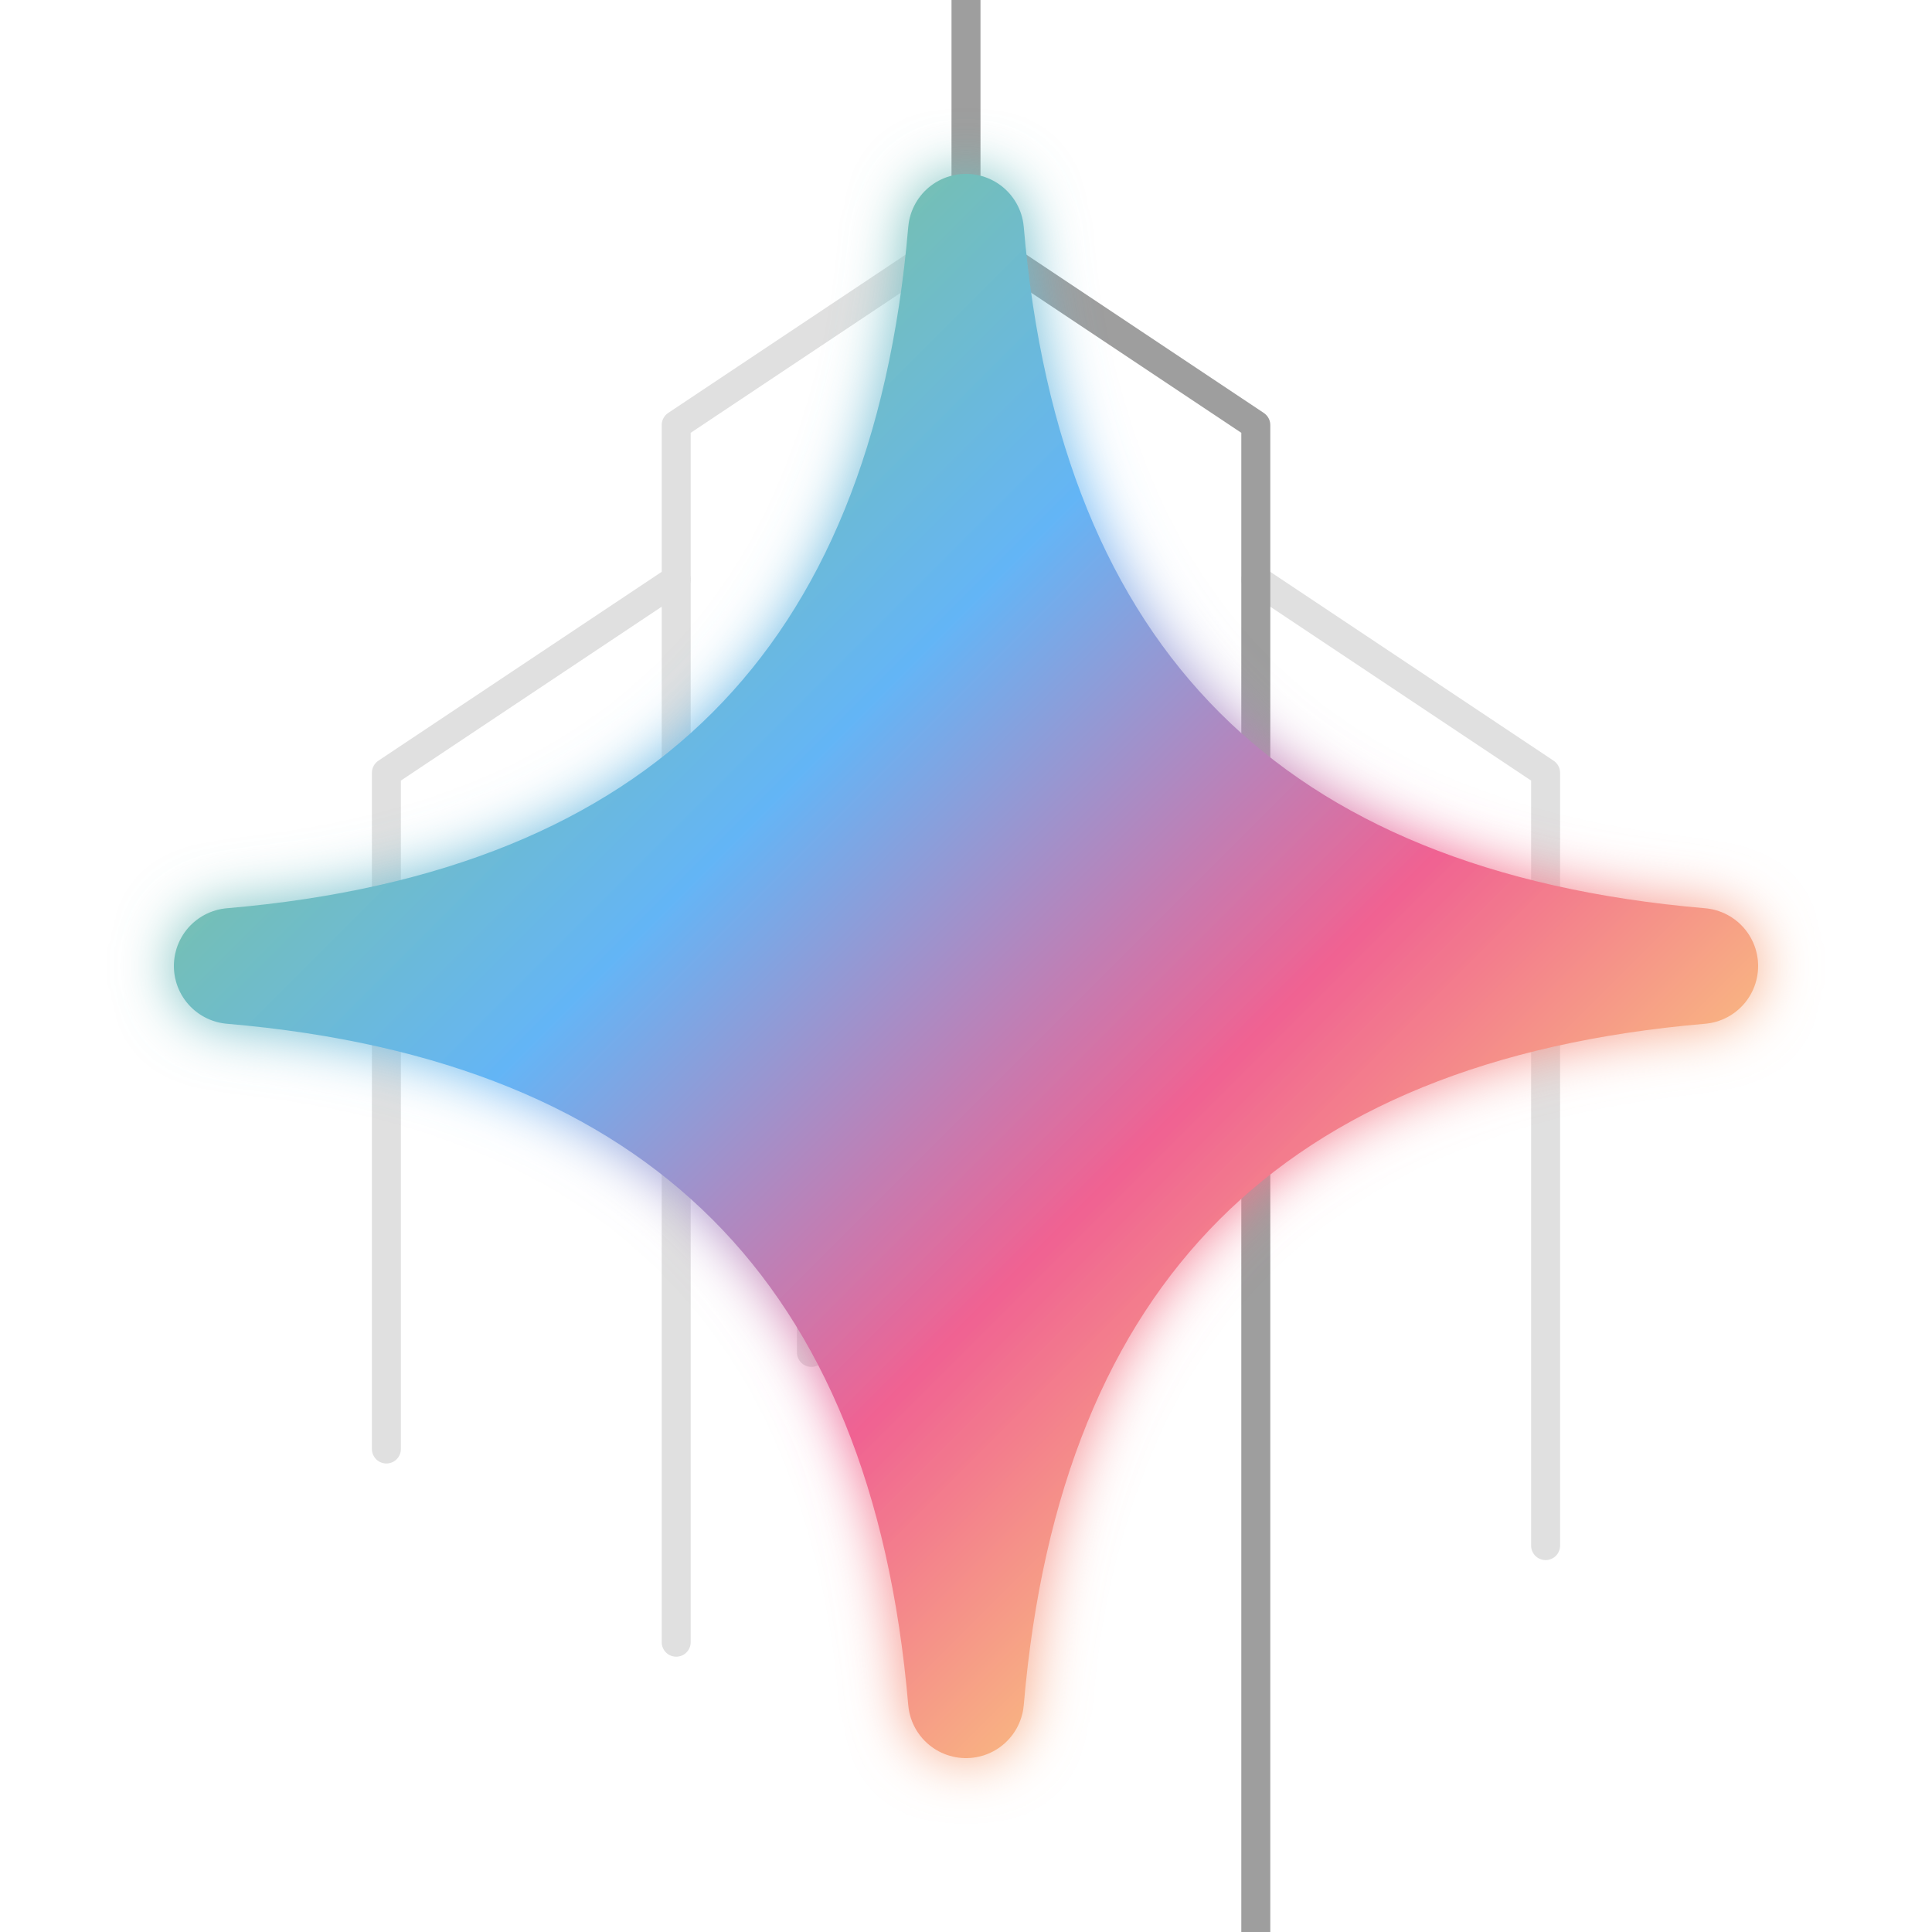
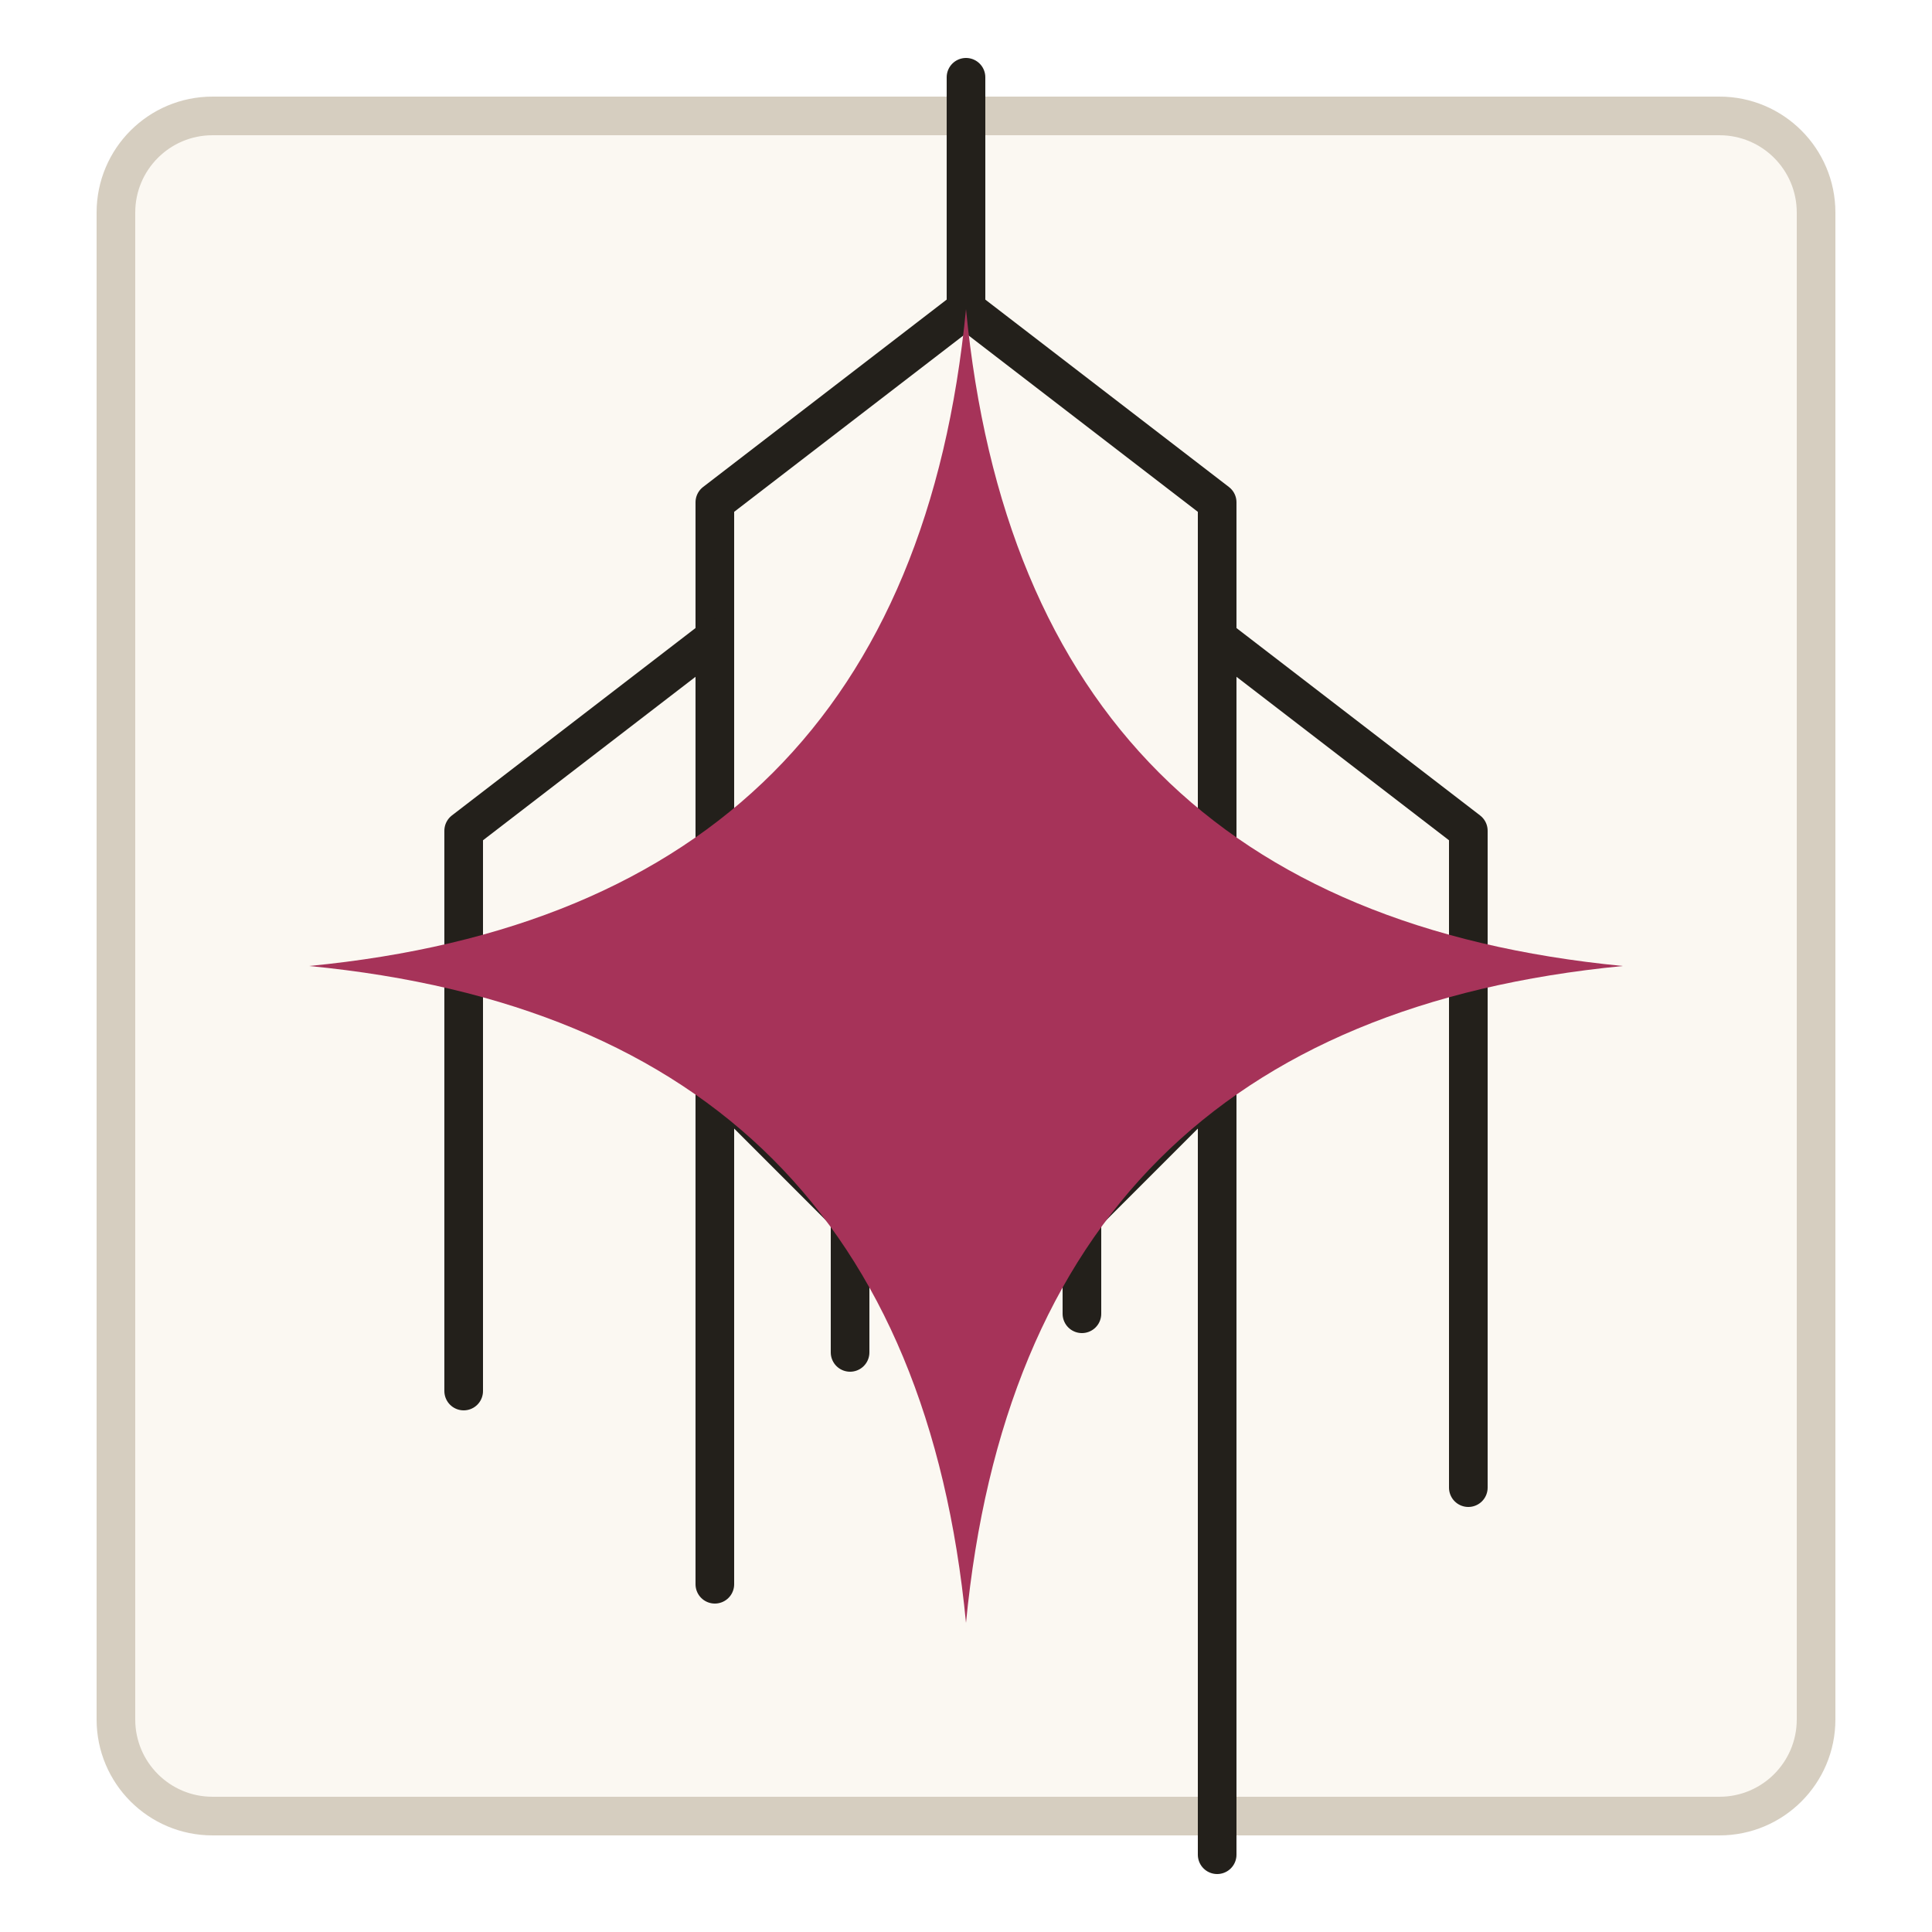
<svg xmlns="http://www.w3.org/2000/svg" width="512" height="512" viewBox="0 0 100 100">
-   <defs>
-     <linearGradient id="pastelGradient" x1="10%" y1="10%" x2="90%" y2="90%">
-       <stop offset="0%" stop-color="#81C784" />
-       <stop offset="35%" stop-color="#64B5F6" />
-       <stop offset="65%" stop-color="#F06292" />
-       <stop offset="100%" stop-color="#FFF176" />
-     </linearGradient>
-     <filter id="softGlow" x="-20%" y="-20%" width="140%" height="140%">
-       <feGaussianBlur stdDeviation="1.5" result="blur" />
-       <feComposite in="SourceGraphic" in2="blur" operator="over" />
-     </filter>
-   </defs>
-   <g stroke="#E0E0E0" stroke-width="1.5" fill="none" stroke-linecap="round" stroke-linejoin="round">
-     <path d="M 50 12 L 35 22 L 35 85" />
-     <path d="M 35 30 L 20 40 L 20 75" />
-     <path d="M 65 30 L 80 40 L 80 80" />
-     <path d="M 35 55 L 42 62 L 42 70" />
-     <path d="M 65 55 L 58 62 L 58 68" />
+   <rect x="6" y="6" width="88" height="88" rx="5" fill="#FBF8F2" stroke="#D6CEC0" stroke-width="2" />
+   <g stroke="#23201B" stroke-width="2" fill="none" stroke-linecap="round" stroke-linejoin="round">
+     <path d="M 50 16 L 37 26 L 37 82" />
+     <path d="M 37 33 L 24 43 L 24 72" />
+     <path d="M 63 33 L 76 43 L 76 77" />
+     <path d="M 37 56 L 44 63 L 44 70" />
+     <path d="M 63 56 L 56 63 L 56 68" />
+     <path d="M 50 4 L 50 16" />
+     <path d="M 50 16 L 63 26 L 63 96" />
  </g>
-   <g stroke="#9E9E9E" stroke-width="1.5" fill="none" stroke-linecap="round" stroke-linejoin="round">
-     <path d="M 50 -5 L 50 12" />
-     <path d="M 50 12 L 65 22 L 65 105" />
-   </g>
-   <path d="M 50 12               Q 53 47, 88 50               Q 53 53, 50 88               Q 47 53, 12 50               Q 47 47, 50 12 Z" fill="url(#pastelGradient)" stroke="url(#pastelGradient)" stroke-width="6" stroke-linejoin="round" filter="url(#softGlow)" />
+   <path d="M 50 16              Q 53 47, 84 50              Q 53 53, 50 84              Q 47 53, 16 50              Q 47 47, 50 16 Z" fill="#A63359" />
</svg>
